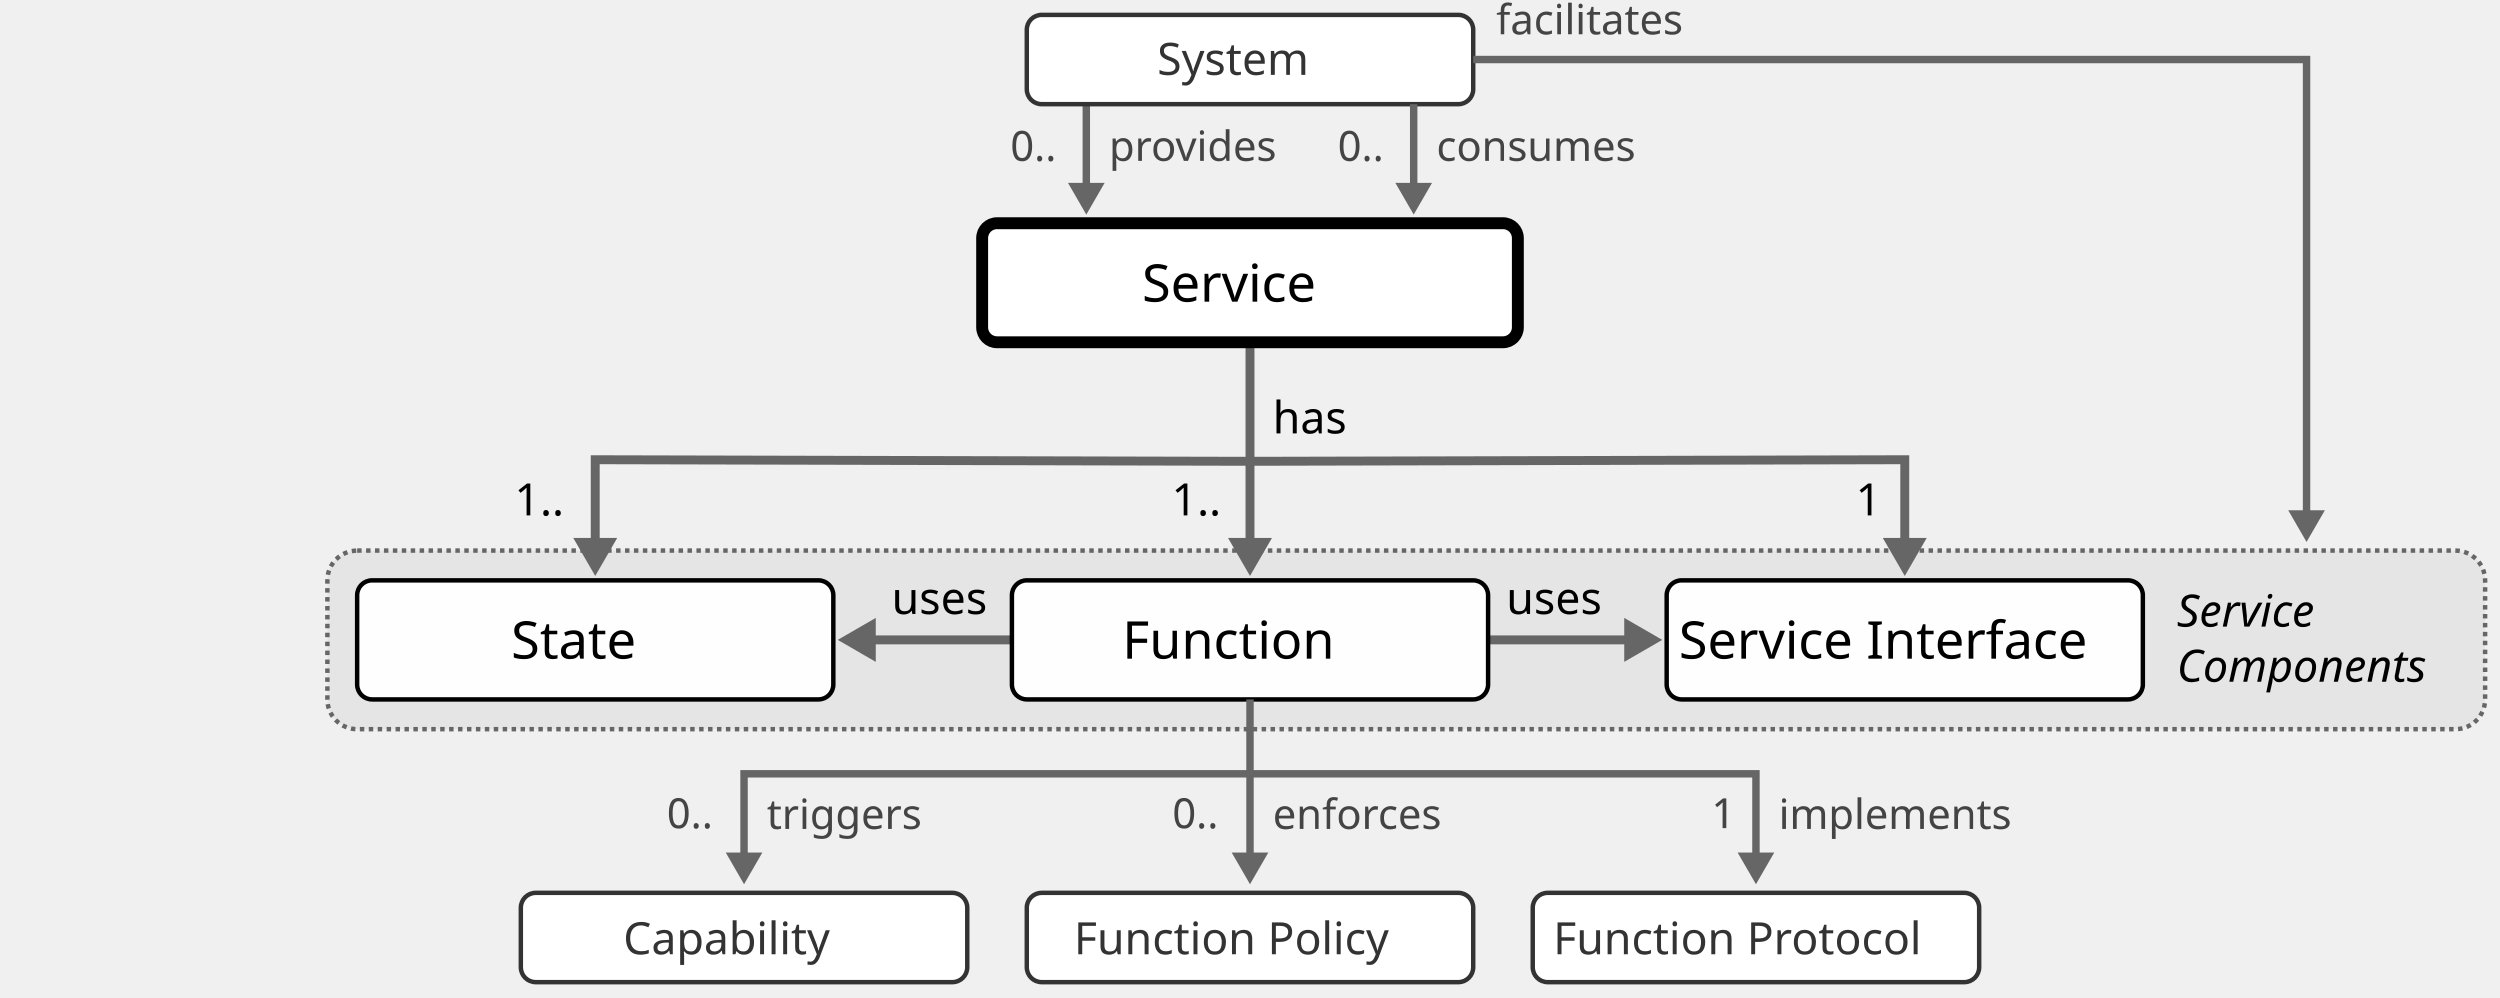
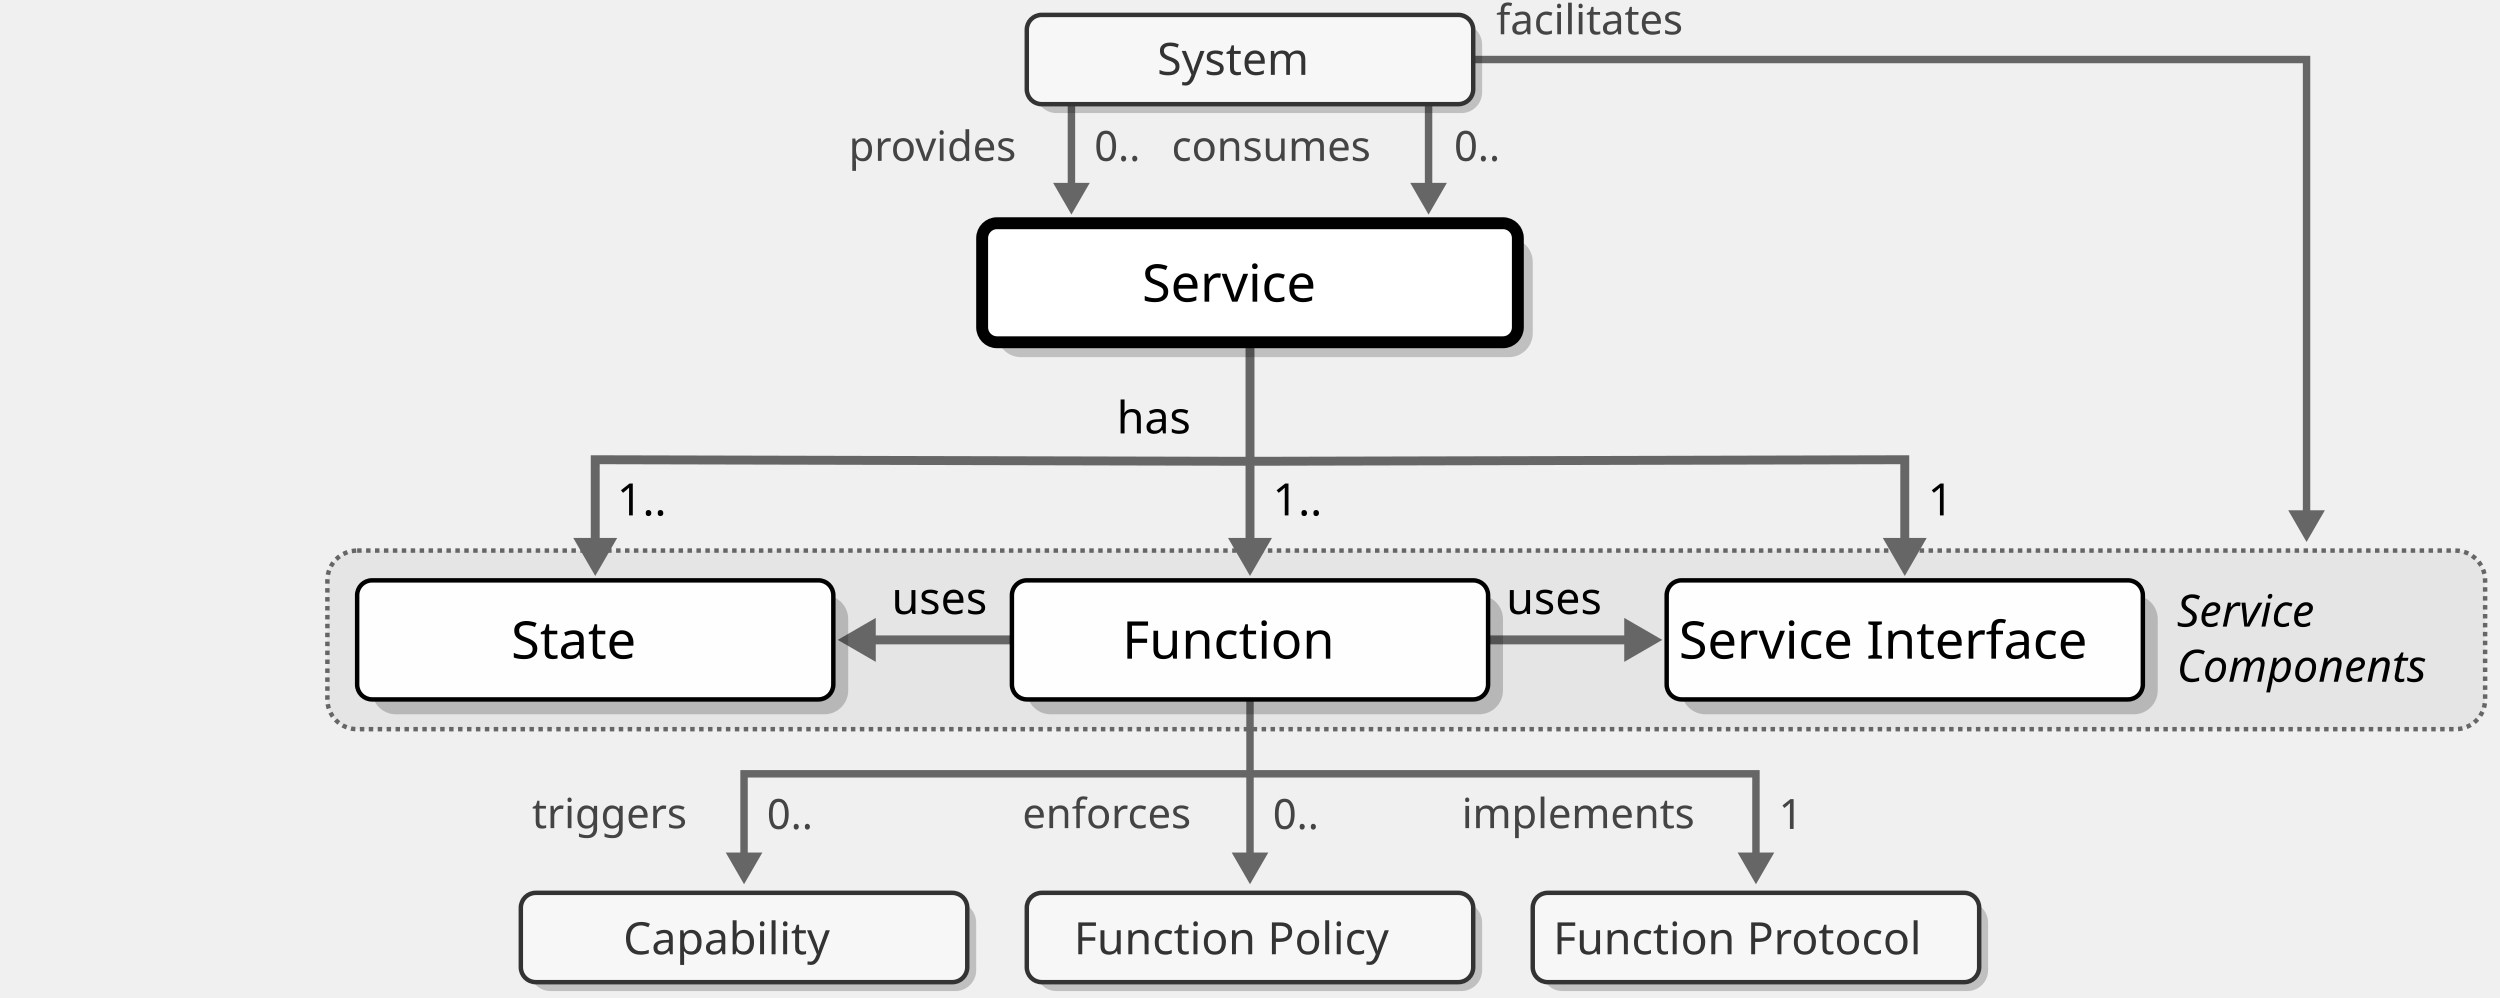
<svg xmlns="http://www.w3.org/2000/svg" xmlns:xlink="http://www.w3.org/1999/xlink" width="168mm" height="67mm" version="1.1" viewBox="0 0 168 67" id="svg162">
  <defs id="defs5">
    <marker id="a" overflow="visible" orient="auto">
      <path transform="scale(0.4)" d="M 5.77,0 -2.88,5 V -5 Z" fill="context-stroke" fill-rule="evenodd" stroke="context-stroke" stroke-width="1pt" id="path2" />
    </marker>
    <marker id="e" overflow="visible" orient="auto">
      <path transform="scale(0.4)" d="M 5.77,0 -2.88,5 V -5 Z" fill="context-stroke" fill-rule="evenodd" stroke="context-stroke" stroke-width="1pt" id="path824" />
    </marker>
    <marker id="a-2" overflow="visible" orient="auto">
      <path transform="scale(0.4)" d="M 5.77,0 -2.88,5 V -5 Z" fill="context-stroke" fill-rule="evenodd" stroke="context-stroke" stroke-width="1pt" id="path2-3" />
    </marker>
    <marker id="a-3" overflow="visible" orient="auto">
      <path transform="scale(0.4)" d="M 5.77,0 -2.88,5 V -5 Z" fill="context-stroke" fill-rule="evenodd" stroke="context-stroke" stroke-width="1pt" id="path2-2" />
    </marker>
    <marker id="a-8" overflow="visible" orient="auto">
      <path transform="scale(0.4)" d="M 5.77,0 -2.88,5 V -5 Z" fill="context-stroke" fill-rule="evenodd" stroke="context-stroke" stroke-width="1pt" id="path2-0" />
    </marker>
  </defs>
+   <path d="M 99,4 H 155 v 31" marker-end="url(#a-8)" id="path3142" style="fill:none;stroke:#666666;stroke-width:0.5;stroke-miterlimit:4;stroke-dasharray:none;stroke-opacity:1;marker-end:url(#a-8)" />
+   <use x="0" y="0" xlink:href="#path6698" id="use8503" transform="translate(24)" width="100%" height="100%" />
  <rect id="rect1309" x="22" y="37" width="145" height="12" rx="2" fill="none" opacity="0.913" stroke="#000000" stroke-linejoin="round" stroke-width="0.333" style="opacity:1;fill:#e5e5e5;fill-opacity:1;stroke:#666666;stroke-width:0.3;stroke-miterlimit:4;stroke-dasharray:0.3, 0.3;stroke-dashoffset:0;stroke-opacity:1" />
+   <use x="0" y="0" xlink:href="#g1289" id="use1647" transform="translate(34,59)" width="100%" height="100%" />
+   <use x="0" y="0" xlink:href="#g1289" id="use1645" transform="translate(-6.8999938e-7,59)" width="100%" height="100%" />
+   <use x="0" y="0" xlink:href="#g1289" id="use1643" transform="translate(-34,59)" width="100%" height="100%" />
+   <path d="M 84,23 84,37" marker-end="url(#a)" id="path1361" style="fill:none;stroke:#666666;stroke-width:0.6;stroke-miterlimit:4;stroke-dasharray:none" />
+   <rect id="rect935" x="67" y="16" width="36" height="8" rx="1.6" fill="none" opacity="0.913" stroke="#000000" stroke-linejoin="round" stroke-width="0.333" style="opacity:1;fill:#000000;fill-opacity:0.2;stroke:none;stroke-width:0.8;stroke-miterlimit:4;stroke-dasharray:none" />
  <text x="146.28" y="42.11" style="font-size:3px;line-height:1.25;font-family:sans-serif;stroke-width:0.265" xml:space="preserve" id="text1335">
    <tspan x="146.28" y="42.11" stroke-width="0.265" id="tspan1333" style="font-style:italic;font-variant:normal;font-weight:normal;font-stretch:normal;font-family:sans-serif;-inkscape-font-specification:'sans-serif Italic'">Service</tspan>
  </text>
  <text x="146.28" y="45.814" style="font-size:3px;line-height:1.25;font-family:sans-serif;stroke-width:0.265" xml:space="preserve" id="text1339">
    <tspan x="146.28" y="45.814" stroke-width="0.265" id="tspan1337" style="font-style:italic;font-variant:normal;font-weight:normal;font-stretch:normal;font-family:sans-serif;-inkscape-font-specification:'sans-serif Italic'">Components</tspan>
  </text>
-   <path d="m 73,7 -9e-6,6" marker-end="url(#a)" id="path6698" style="fill:none;stroke:#666666;stroke-width:0.5;stroke-miterlimit:4;stroke-dasharray:none;stroke-opacity:1" />
-   <rect id="use8966" x="24" y="39" width="32" height="8" rx="1" fill="none" opacity="0.913" stroke="#000000" stroke-linejoin="round" stroke-width="0.333" style="opacity:1;fill:#fefefe;fill-opacity:1;stroke-width:0.3;stroke-miterlimit:4;stroke-dasharray:none" />
-   <use x="0" y="0" xlink:href="#use8966" id="use1311" transform="translate(88)" width="100%" height="100%" />
+   <path d="m 72,7 -9e-6,6" marker-end="url(#a)" id="path6698" style="fill:none;stroke:#666666;stroke-width:0.5;stroke-miterlimit:4;stroke-dasharray:none;stroke-opacity:1" />
  <path d="M 68,43 H 58" marker-end="url(#a)" id="path1315" style="fill:none;stroke:#666666;stroke-width:0.6;stroke-miterlimit:4;stroke-dasharray:none" />
+   <g id="g1755">
+     <rect id="rect1649" x="25" y="40" width="32" height="8" rx="1.6" fill="none" opacity="0.913" stroke="#000000" stroke-linejoin="round" stroke-width="0.333" style="opacity:1;fill:#000000;fill-opacity:0.2;stroke:none;stroke-width:0.8;stroke-miterlimit:4;stroke-dasharray:none" />
+     <rect id="use8966" x="24" y="39" width="32" height="8" rx="1" fill="none" opacity="0.913" stroke="#000000" stroke-linejoin="round" stroke-width="0.333" style="opacity:1;fill:#fefefe;fill-opacity:1;stroke-width:0.3;stroke-miterlimit:4;stroke-dasharray:none" />
+   </g>
  <path d="M 100,43 H 110" marker-end="url(#a)" id="path1317" style="fill:none;stroke:#666666;stroke-width:0.6;stroke-miterlimit:4;stroke-dasharray:none" />
  <text x="39.915" y="44.259" font-size="3.5px" style="line-height:1.25;font-family:sans-serif;stroke-width:0.265" xml:space="preserve" id="text1327">
    <tspan x="39.915" y="44.259" font-size="3.5px" stroke-width="0.265" text-align="center" text-anchor="middle" id="tspan1325">State</tspan>
  </text>
+   <use x="0" y="0" xlink:href="#g1755" id="use1919" transform="translate(88)" width="100%" height="100%" />
  <text x="127.915" y="44.259" font-size="3.5px" style="line-height:1.25;font-family:sans-serif;stroke-width:0.265" xml:space="preserve" id="text1331">
    <tspan x="127.915" y="44.259" font-size="3.5px" stroke-width="0.265" text-align="center" text-anchor="middle" id="tspan1329">Service Interface</tspan>
  </text>
  <text x="59.922" y="41.261" style="font-size:3px;line-height:1.25;font-family:sans-serif;stroke-width:0.265" xml:space="preserve" id="text1343">
    <tspan x="59.922" y="41.261" stroke-width="0.265" id="tspan1341">uses</tspan>
  </text>
  <text x="101.225" y="41.261" style="font-size:3px;line-height:1.25;font-family:sans-serif;stroke-width:0.265" xml:space="preserve" id="text1347">
    <tspan x="101.225" y="41.261" stroke-width="0.265" id="tspan1345">uses</tspan>
  </text>
-   <path d="M 84,23 84,37" marker-end="url(#a)" id="path1361" style="fill:none;stroke:#666666;stroke-width:0.6;stroke-miterlimit:4;stroke-dasharray:none" />
  <path d="M 84,31 40,30.893 40,37" marker-end="url(#a)" id="path1363" style="fill:none;stroke:#666666;stroke-width:0.6;stroke-miterlimit:4;stroke-dasharray:none" />
  <rect id="rect1367" x="66" y="15" width="36" height="8" rx="1" fill="none" opacity="0.913" stroke="#000000" stroke-linejoin="round" stroke-width="0.333" style="opacity:1;fill:#ffffff;fill-opacity:1;stroke-width:0.8;stroke-miterlimit:4;stroke-dasharray:none" />
-   <text x="85.531" y="29.124" style="font-size:3px;line-height:1.25;font-family:sans-serif;stroke-width:0.265" xml:space="preserve" id="text1371">
-     <tspan x="85.531" y="29.124" stroke-width="0.265" id="tspan1369">has</tspan>
+   <text x="87.251" y="29.124" style="font-size:3px;line-height:1.25;font-family:sans-serif;stroke-width:0.265" xml:space="preserve" id="text1371">
+     <tspan x="82.367" y="29.124" stroke-width="0.265" id="tspan1369" style="text-align:end;text-anchor:end">has</tspan>
  </text>
-   <text x="78.729" y="34.632" style="font-size:3px;line-height:1.25;font-family:sans-serif;stroke-width:0.265" xml:space="preserve" id="text1375">
-     <tspan x="78.729" y="34.632" stroke-width="0.265" id="tspan1373">1..</tspan>
+   <text x="85.525" y="34.632" style="font-size:3px;line-height:1.25;font-family:sans-serif;stroke-width:0.265" xml:space="preserve" id="text1375">
+     <tspan x="85.525" y="34.632" stroke-width="0.265" id="tspan1373">1..</tspan>
  </text>
-   <text x="34.575" y="34.632" style="font-size:3px;line-height:1.25;font-family:sans-serif;stroke-width:0.265" xml:space="preserve" id="text1379">
-     <tspan x="34.575" y="34.632" stroke-width="0.265" id="tspan1377">1..</tspan>
+   <text x="41.461" y="34.632" style="font-size:3px;line-height:1.25;font-family:sans-serif;stroke-width:0.265" xml:space="preserve" id="text1379">
+     <tspan x="41.461" y="34.632" stroke-width="0.265" id="tspan1377">1..</tspan>
  </text>
-   <text x="124.699" y="34.632" style="font-size:3px;line-height:1.25;font-family:sans-serif;stroke-width:0.265" xml:space="preserve" id="text1383">
-     <tspan x="124.699" y="34.632" stroke-width="0.265" id="tspan1381">1</tspan>
+   <text x="129.551" y="34.632" style="font-size:3px;line-height:1.25;font-family:sans-serif;stroke-width:0.265" xml:space="preserve" id="text1383">
+     <tspan x="129.551" y="34.632" stroke-width="0.265" id="tspan1381">1</tspan>
  </text>
  <text x="83.958" y="20.272" font-size="3.5px" style="line-height:1.25;font-family:sans-serif;stroke-width:0.265" xml:space="preserve" id="text1387">
    <tspan x="83.958" y="20.272" font-size="3.5px" stroke-width="0.265" text-align="center" text-anchor="middle" id="tspan1385">Service</tspan>
  </text>
  <use x="0" y="0" xlink:href="#path1363" id="use9624" transform="matrix(-1,0,0,1,168,1.3939453e-7)" width="100%" height="100%" />
-   <rect id="use8062" x="69" y="-7" width="30" height="6" rx="1" fill="none" opacity="0.913" stroke="#000000" stroke-linejoin="round" stroke-width="0.333" style="opacity:1;fill:#ffffff;fill-opacity:1;stroke:#333333;stroke-width:0.3;stroke-miterlimit:4;stroke-dasharray:none;stroke-opacity:1" transform="scale(1,-1)" />
+   <g id="g1289">
+     <rect id="rect1183" x="69.6" y="1.6" width="30" height="6" rx="1.4" fill="none" opacity="0.913" stroke="#000000" stroke-linejoin="round" stroke-width="0.333" style="opacity:1;fill:#000000;fill-opacity:0.2;stroke:none;stroke-width:0.8;stroke-miterlimit:4;stroke-dasharray:none" />
+     <rect id="use8062" x="69" y="-7" width="30" height="6" rx="1" fill="none" opacity="0.913" stroke="#000000" stroke-linejoin="round" stroke-width="0.333" style="opacity:1;fill:#f7f7f7;fill-opacity:1;stroke:#333333;stroke-width:0.3;stroke-miterlimit:4;stroke-dasharray:none;stroke-opacity:1" transform="scale(1,-1)" />
+   </g>
  <text x="84.031" y="5.033" font-size="3.5px" style="font-size:3px;line-height:1.25;font-family:sans-serif;stroke-width:0.265" xml:space="preserve" id="text8974">
    <tspan x="84.031" y="5.033" font-size="3.5px" stroke-width="0.265" text-align="center" text-anchor="middle" id="tspan8972" style="font-size:3px;fill:#333333;fill-opacity:1">System</tspan>
  </text>
-   <text x="74.531" y="10.809" style="font-size:2.8px;line-height:1.25;font-family:sans-serif;stroke-width:0.265" xml:space="preserve" id="text10267">
-     <tspan x="74.531" y="10.809" stroke-width="0.265" id="tspan10265" style="font-size:2.8px;fill:#444444;fill-opacity:1">provides</tspan>
+   <text x="73.531" y="10.809" style="font-size:2.8px;line-height:1.25;font-family:sans-serif;stroke-width:0.265" xml:space="preserve" id="text10267">
+     <tspan x="73.531" y="10.809" stroke-width="0.265" id="tspan10265" style="font-size:2.8px;fill:#444444;fill-opacity:1">0..</tspan>
  </text>
-   <text x="67.891" y="10.809" style="font-size:2.8px;line-height:1.25;font-family:sans-serif;stroke-width:0.265" xml:space="preserve" id="text3898">
-     <tspan x="67.891" y="10.809" stroke-width="0.265" id="tspan3896" style="font-size:2.8px;fill:#444444;fill-opacity:1">0..</tspan>
+   <text x="73.543" y="10.809" style="font-size:2.8px;line-height:1.25;font-family:sans-serif;stroke-width:0.265" xml:space="preserve" id="text3898">
+     <tspan x="70.469" y="10.809" stroke-width="0.265" id="tspan3896" style="font-size:2.8px;text-align:end;text-anchor:end;fill:#444444;fill-opacity:1">provides</tspan>
  </text>
  <text x="85.531" y="55.703" style="font-size:2.8px;line-height:1.25;font-family:sans-serif;stroke-width:0.265" xml:space="preserve" id="text5332">
-     <tspan x="85.531" y="55.703" stroke-width="0.265" id="tspan5330" style="font-size:2.8px;fill:#444444;fill-opacity:1">enforces</tspan>
+     <tspan x="85.531" y="55.703" stroke-width="0.265" id="tspan5330" style="font-size:2.8px;fill:#444444;fill-opacity:1">0..</tspan>
  </text>
-   <text x="78.776" y="55.652" style="font-size:2.8px;line-height:1.25;font-family:sans-serif;stroke-width:0.265" xml:space="preserve" id="text5336">
-     <tspan x="78.776" y="55.652" stroke-width="0.265" id="tspan5334" style="font-size:2.8px;fill:#444444;fill-opacity:1">0..</tspan>
+   <text x="85.294" y="55.652" style="font-size:2.8px;line-height:1.25;font-family:sans-serif;stroke-width:0.265" xml:space="preserve" id="text5336">
+     <tspan x="82.219" y="55.652" stroke-width="0.265" id="tspan5334" style="font-size:2.8px;text-align:end;text-anchor:end;fill:#444444;fill-opacity:1">enforces</tspan>
  </text>
-   <rect id="rect16827" x="35" y="-66" width="30" height="6" rx="1" fill="none" opacity="0.913" stroke="#000000" stroke-linejoin="round" stroke-width="0.333" style="opacity:1;fill:#ffffff;fill-opacity:1;stroke:#333333;stroke-width:0.3;stroke-miterlimit:4;stroke-dasharray:none;stroke-opacity:1" transform="scale(1,-1)" />
-   <use x="0" y="0" xlink:href="#rect16827" id="use16931" transform="translate(34.00001)" width="100%" height="100%" />
  <text x="83.915" y="64.124" font-size="3.5px" style="font-size:3px;line-height:1.25;font-family:sans-serif;stroke-width:0.265" xml:space="preserve" id="text5340">
    <tspan x="83.915" y="64.124" font-size="3.5px" stroke-width="0.265" text-align="center" text-anchor="middle" id="tspan5338" style="font-size:3px;fill:#333333;fill-opacity:1">Function Policy</tspan>
  </text>
  <path d="m 84,52 -34,0 v 6" marker-end="url(#a)" id="path6006" style="fill:none;stroke:#666666;stroke-width:0.5;stroke-miterlimit:4;stroke-dasharray:none;stroke-opacity:1" />
-   <use x="0" y="0" xlink:href="#path6698" id="use8503" transform="translate(22)" width="100%" height="100%" />
-   <use x="0" y="0" xlink:href="#text3898" id="use8505" transform="translate(22)" width="100%" height="100%" />
-   <text x="96.531" y="10.809" style="font-size:2.8px;line-height:1.25;font-family:sans-serif;stroke-width:0.265" xml:space="preserve" id="text8509">
-     <tspan x="96.531" y="10.809" stroke-width="0.265" id="tspan8507" style="font-size:2.8px;fill:#444444;fill-opacity:1">consumes</tspan>
+   <text x="108.171" y="10.809" style="font-size:2.8px;line-height:1.25;font-family:sans-serif;stroke-width:0.265" xml:space="preserve" id="text8509">
+     <tspan x="94.293" y="10.809" stroke-width="0.265" id="tspan8507" style="font-size:2.8px;text-align:end;text-anchor:end;fill:#444444;fill-opacity:1">consumes</tspan>
  </text>
-   <path d="M 99,4 H 155 v 31" marker-end="url(#a-8)" id="path3142" style="fill:none;stroke:#666666;stroke-width:0.5;stroke-miterlimit:4;stroke-dasharray:none;stroke-opacity:1;marker-end:url(#a-8)" />
  <text x="100.54" y="2.307" style="font-size:2.8px;line-height:1.25;font-family:sans-serif;stroke-width:0.265" xml:space="preserve" id="text3562">
    <tspan x="100.54" y="2.307" stroke-width="0.265" id="tspan3560" style="font-size:2.8px;fill:#444444;fill-opacity:1">facilitates</tspan>
  </text>
-   <use x="0" y="0" xlink:href="#use8966" id="use1313" transform="translate(44)" width="100%" height="100%" />
+   <path d="m 84,47 0,11" marker-end="url(#a)" id="path2060" style="fill:none;stroke:#666666;stroke-width:0.5;stroke-miterlimit:4;stroke-dasharray:none;stroke-opacity:1" />
+   <use x="0" y="0" xlink:href="#g1755" id="use1917" transform="translate(44)" width="100%" height="100%" />
  <text x="83.915" y="44.259" font-size="3.5px" style="line-height:1.25;font-family:sans-serif;stroke-width:0.265" xml:space="preserve" id="text1323">
    <tspan x="83.915" y="44.259" font-size="3.5px" stroke-width="0.265" text-align="center" text-anchor="middle" id="tspan1321">Function</tspan>
  </text>
  <text x="51.531" y="55.703" style="font-size:2.8px;line-height:1.25;font-family:sans-serif;stroke-width:0.265" xml:space="preserve" id="text16937">
-     <tspan x="51.531" y="55.703" stroke-width="0.265" id="tspan16935" style="font-size:2.8px;fill:#444444;fill-opacity:1">triggers</tspan>
+     <tspan x="51.531" y="55.703" stroke-width="0.265" id="tspan16935" style="font-size:2.8px;fill:#444444;fill-opacity:1">0..</tspan>
  </text>
-   <text x="44.81" y="55.652" style="font-size:2.8px;line-height:1.25;font-family:sans-serif;stroke-width:0.265" xml:space="preserve" id="text16941">
-     <tspan x="44.81" y="55.652" stroke-width="0.265" id="tspan16939" style="font-size:2.8px;fill:#444444;fill-opacity:1">0..</tspan>
+   <text x="51.417" y="55.652" style="font-size:2.8px;line-height:1.25;font-family:sans-serif;stroke-width:0.265" xml:space="preserve" id="text16941">
+     <tspan x="48.342" y="55.652" stroke-width="0.265" id="tspan16939" style="font-size:2.8px;text-align:end;text-anchor:end;fill:#444444;fill-opacity:1">triggers</tspan>
  </text>
  <text x="49.992" y="64.124" font-size="3.5px" style="font-size:3px;line-height:1.25;font-family:sans-serif;stroke-width:0.265" xml:space="preserve" id="text17387">
    <tspan x="49.992" y="64.124" font-size="3.5px" stroke-width="0.265" text-align="center" text-anchor="middle" id="tspan17385" style="font-size:3px;fill:#333333;fill-opacity:1">Capability</tspan>
  </text>
  <text x="119.531" y="55.703" style="font-size:2.8px;line-height:1.25;font-family:sans-serif;stroke-width:0.265" xml:space="preserve" id="text1016">
-     <tspan x="119.531" y="55.703" stroke-width="0.265" id="tspan1014" style="font-size:2.8px;fill:#444444;fill-opacity:1">implements</tspan>
+     <tspan x="119.531" y="55.703" stroke-width="0.265" id="tspan1014" style="font-size:2.8px;fill:#444444;fill-opacity:1">1</tspan>
  </text>
-   <text x="115.007" y="55.652" style="font-size:2.8px;line-height:1.25;font-family:sans-serif;stroke-width:0.265" xml:space="preserve" id="text1020">
-     <tspan x="115.007" y="55.652" stroke-width="0.265" id="tspan1018" style="font-size:2.8px;fill:#444444;fill-opacity:1">1</tspan>
+   <text x="117.281" y="55.652" style="font-size:2.8px;line-height:1.25;font-family:sans-serif;stroke-width:0.265" xml:space="preserve" id="text1020">
+     <tspan x="116.066" y="55.652" stroke-width="0.265" id="tspan1018" style="font-size:2.8px;text-align:end;text-anchor:end;fill:#444444;fill-opacity:1">implements</tspan>
  </text>
-   <use x="0" y="0" xlink:href="#rect16827" id="use1022" transform="translate(68)" width="100%" height="100%" />
  <text x="117.915" y="64.124" font-size="3.5px" style="font-size:3px;line-height:1.25;font-family:sans-serif;stroke-width:0.265" xml:space="preserve" id="text1026">
    <tspan x="117.915" y="64.124" font-size="3.5px" stroke-width="0.265" text-align="center" text-anchor="middle" id="tspan1024" style="font-size:3px;fill:#333333;fill-opacity:1">Function Protocol</tspan>
  </text>
  <use x="0" y="0" xlink:href="#path6006" id="use1028" transform="matrix(-1,0,0,1,168,4.7999999e-7)" width="100%" height="100%" />
-   <path d="m 84,47 0,11" marker-end="url(#a)" id="path2060" style="fill:none;stroke:#666666;stroke-width:0.5;stroke-miterlimit:4;stroke-dasharray:none;stroke-opacity:1" />
+   <use x="0" y="0" xlink:href="#text10267" id="use14146" transform="translate(24.17708)" width="100%" height="100%" />
</svg>
